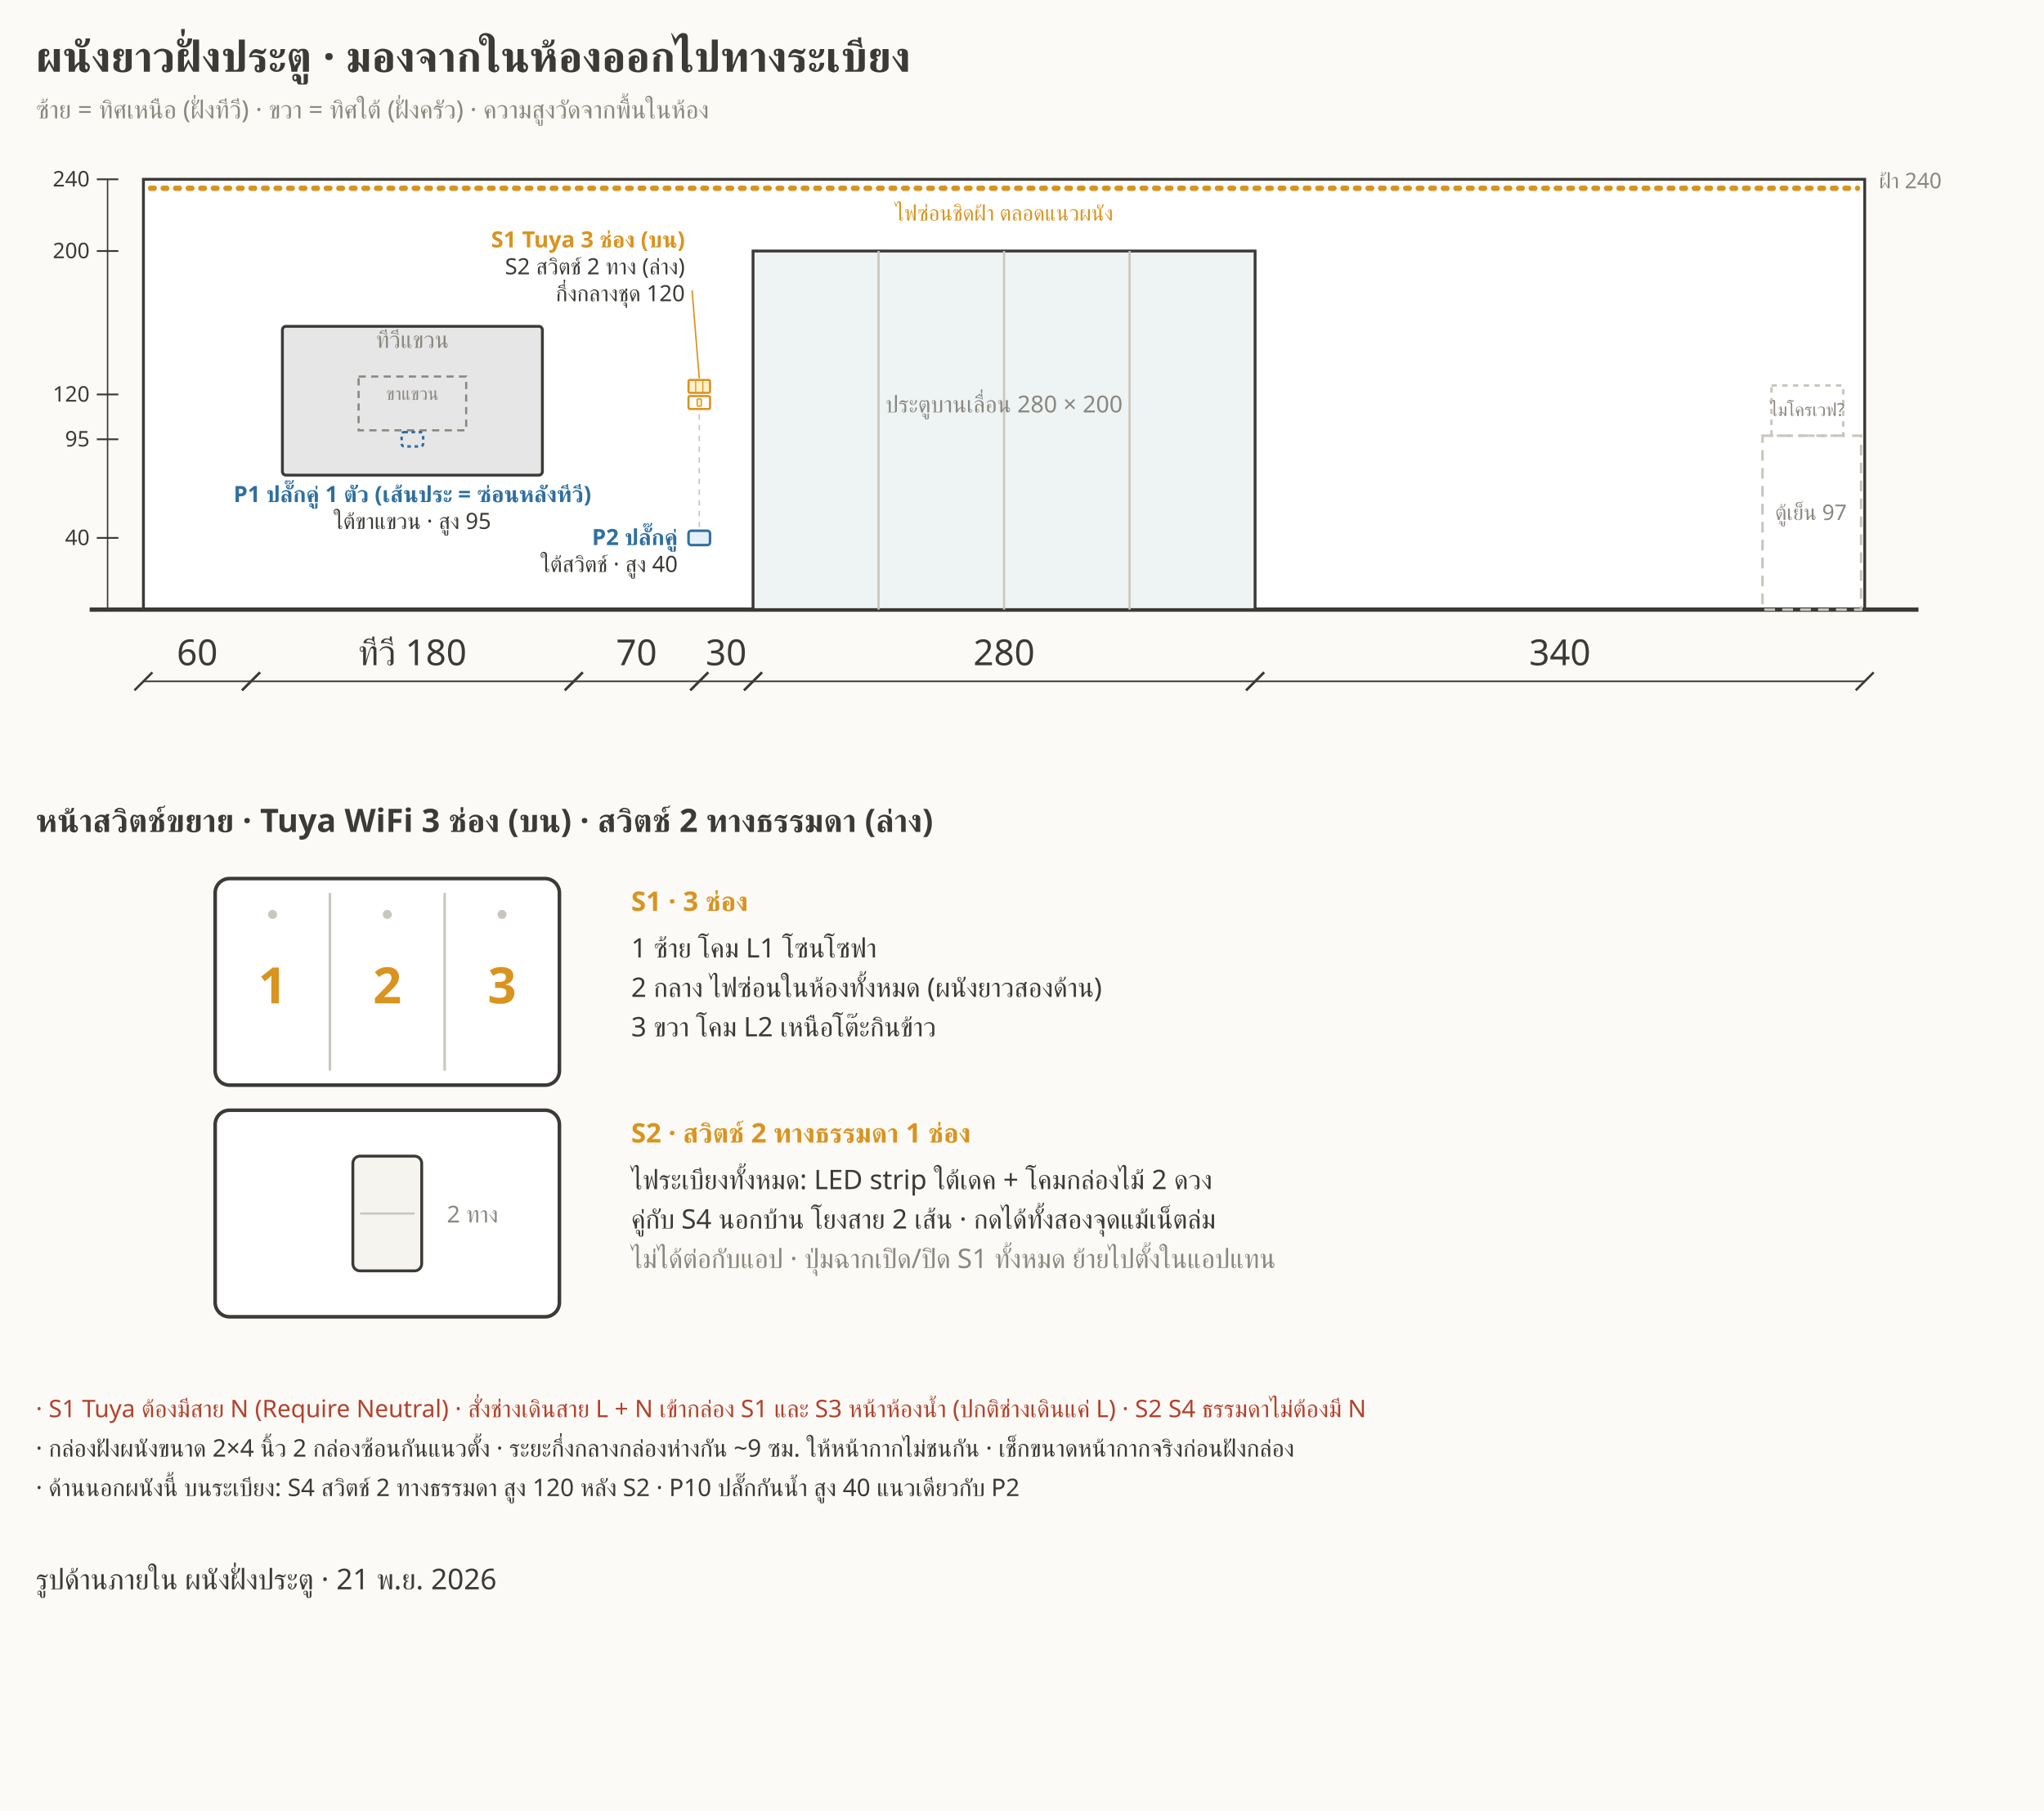
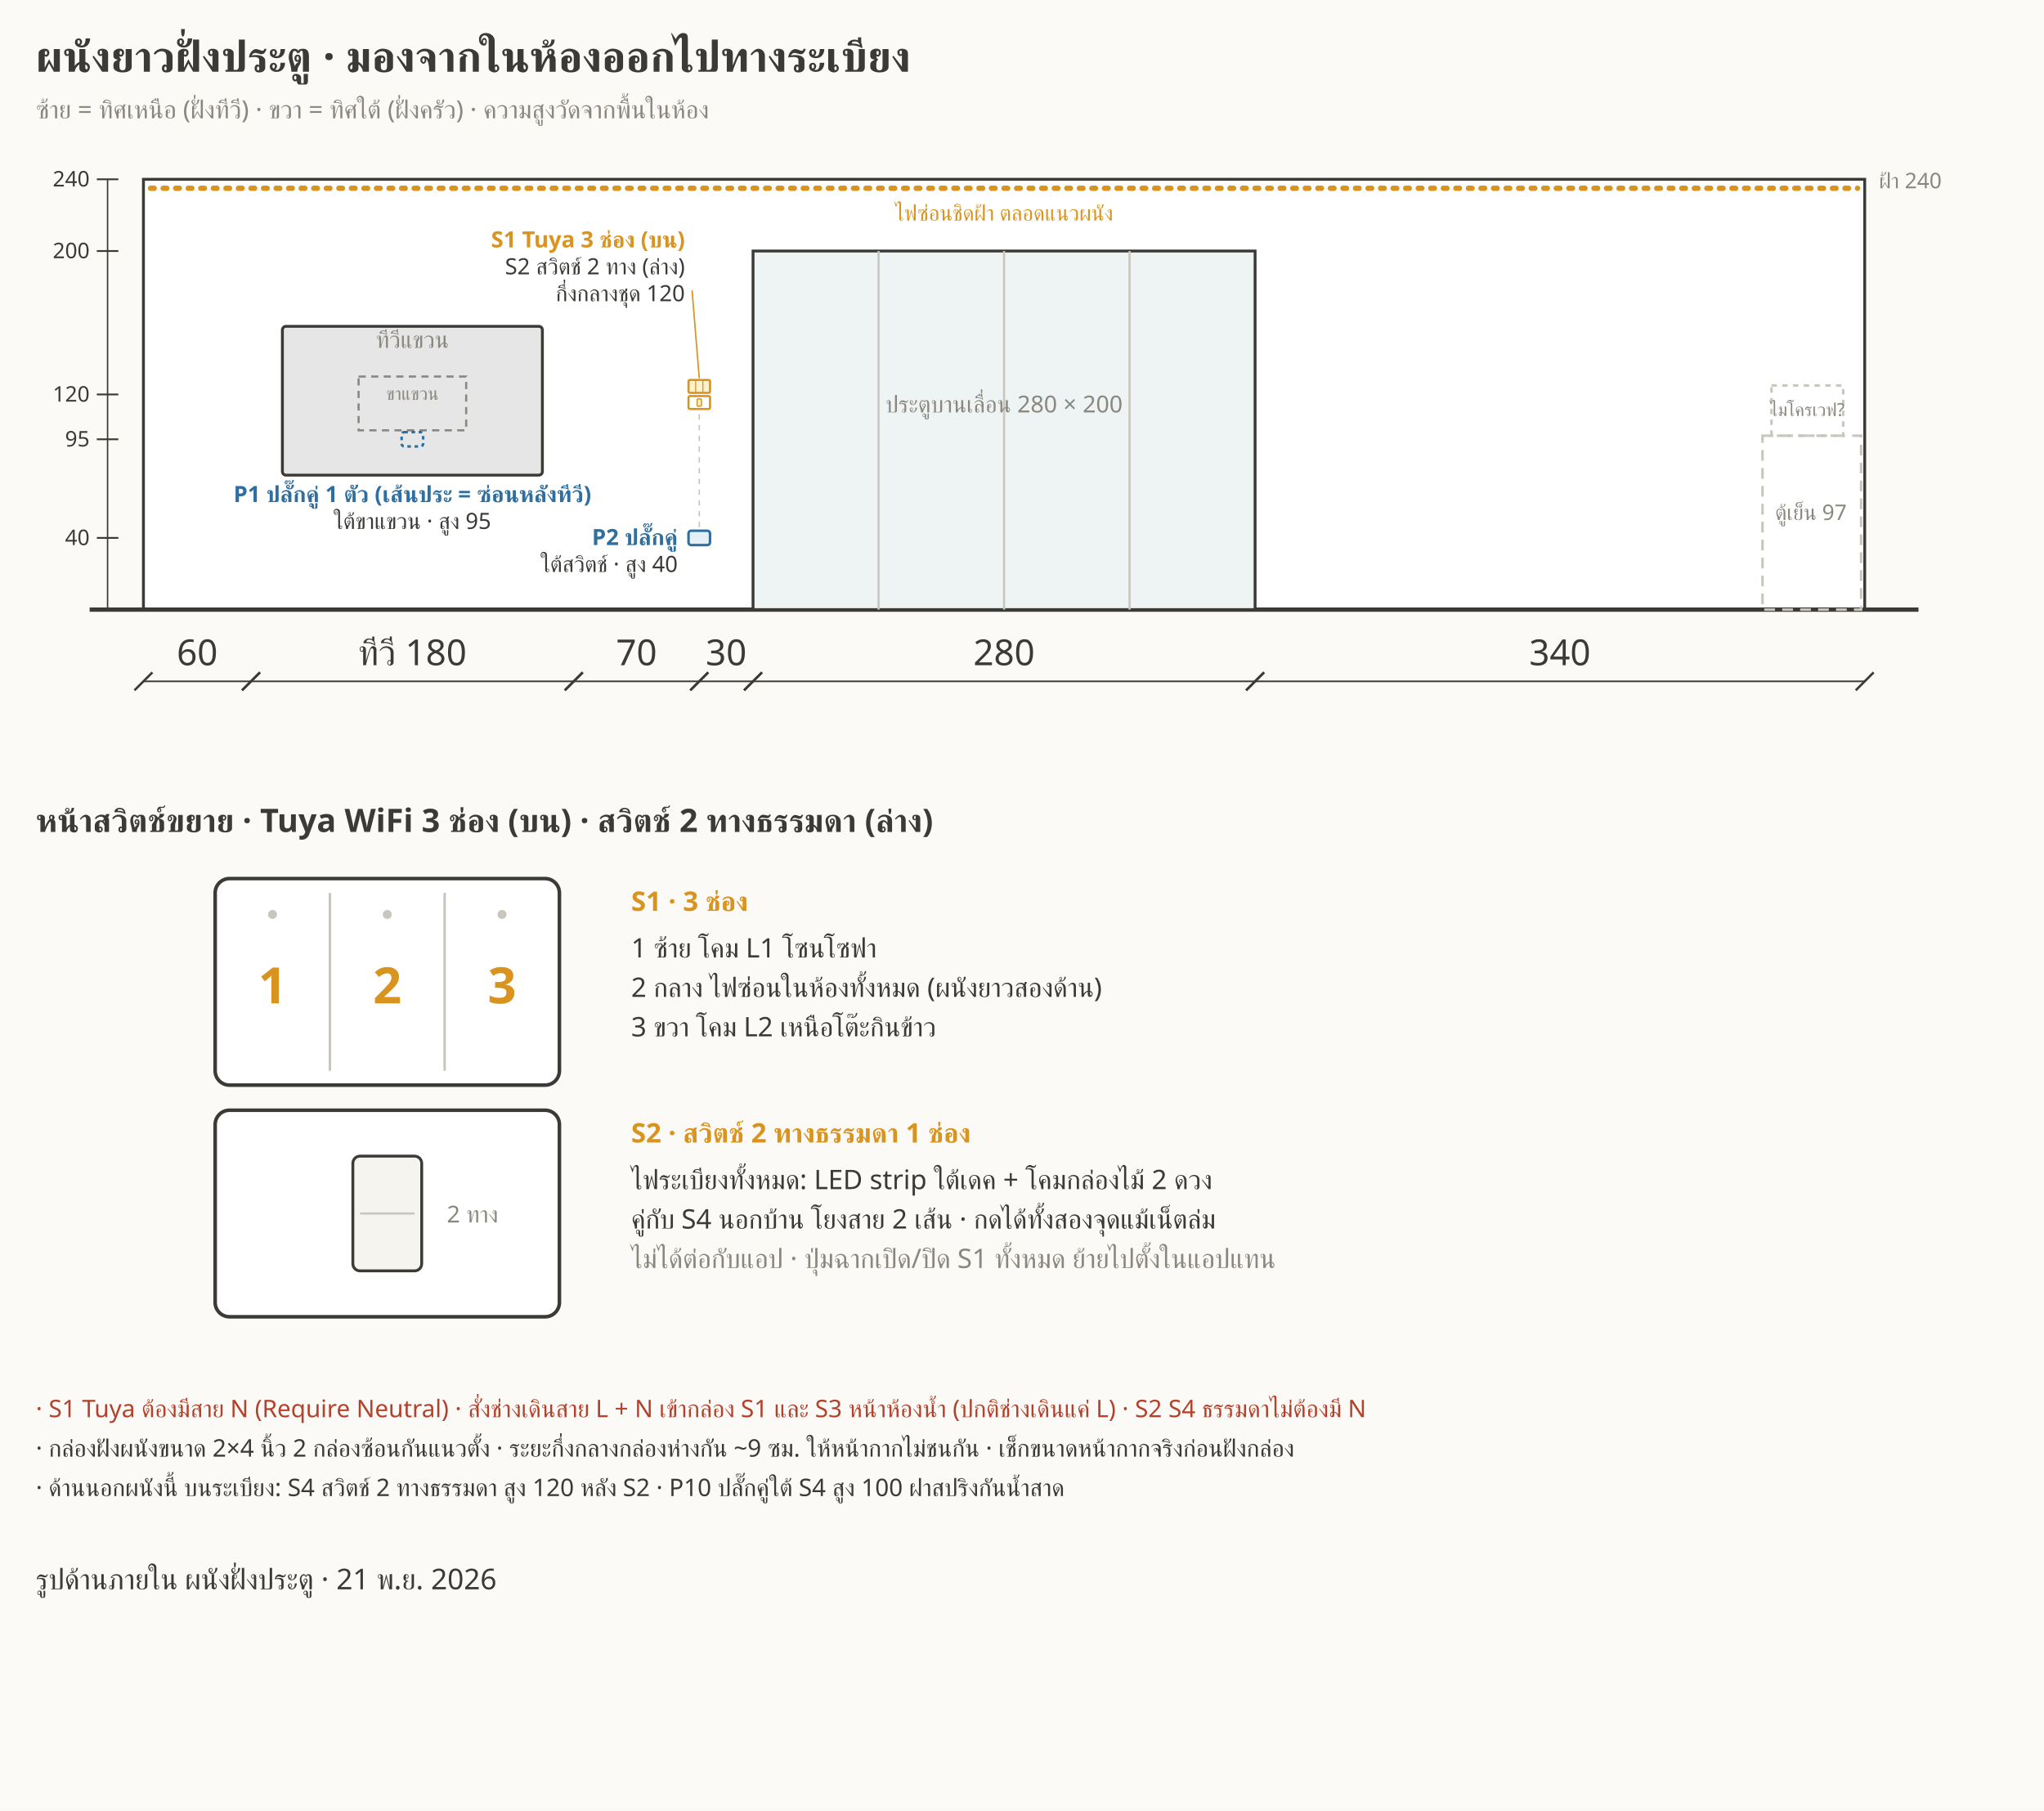
<svg xmlns="http://www.w3.org/2000/svg" viewBox="-80 -340 1140 1010" width="1140" height="1010" font-family="Leelawadee UI, Tahoma, sans-serif">
  <defs />
  <rect x="-80" y="-340" width="1140" height="1010" fill="#fbfaf6" />
  <text x="-60" y="-300" font-size="24" font-weight="600" text-anchor="start" fill="#3b3a36">ผนังยาวฝั่งประตู · มองจากในห้องออกไปทางระเบียง</text>
  <text x="-60" y="-274" font-size="14" font-weight="400" text-anchor="start" fill="#8a877f">ซ้าย = ทิศเหนือ (ฝั่งทีวี) · ขวา = ทิศใต้ (ฝั่งครัว) · ความสูงวัดจากพื้นในห้อง</text>
  <rect x="0" y="-240" width="960" height="240" fill="#ffffff" stroke="#3b3a36" stroke-width="1.6" />
  <line x1="-30" y1="0" x2="990" y2="0" stroke="#3b3a36" stroke-width="2.4" />
  <text x="968" y="-235" font-size="12" font-weight="400" text-anchor="start" fill="#8a877f">ฝ้า 240</text>
  <line x1="4" y1="-235" x2="956" y2="-235" stroke="#d9931f" stroke-width="3" stroke-dasharray="2 5" stroke-linecap="round" />
  <text x="480" y="-217" font-size="12" font-weight="400" text-anchor="middle" fill="#d9931f">ไฟซ่อนชิดฝ้า ตลอดแนวผนัง</text>
  <rect x="340" y="-200" width="280" height="200" fill="#eef3f4" stroke="#3b3a36" stroke-width="1.6" />
  <line x1="410" y1="-200" x2="410" y2="0" stroke="#c9c6bd" stroke-width="1.2" />
  <line x1="480" y1="-200" x2="480" y2="0" stroke="#c9c6bd" stroke-width="1.2" />
  <line x1="550" y1="-200" x2="550" y2="0" stroke="#c9c6bd" stroke-width="1.2" />
  <text x="480" y="-110" font-size="13" font-weight="400" text-anchor="middle" fill="#8a877f">ประตูบานเลื่อน 280 × 200</text>
  <rect x="903" y="-97" width="55" height="97" fill="none" stroke="#c9c6bd" stroke-width="1.4" stroke-dasharray="6 4" />
  <text x="930" y="-50" font-size="12" font-weight="400" text-anchor="middle" fill="#8a877f">ตู้เย็น 97</text>
  <rect x="908" y="-125" width="40" height="28" fill="none" stroke="#c9c6bd" stroke-width="1.4" stroke-dasharray="3 3" />
  <text x="928" y="-108" font-size="10" font-weight="400" text-anchor="middle" fill="#8a877f">ไมโครเวฟ?</text>
  <rect x="77.5" y="-158" width="145" height="83" rx="2" fill="#2f2e2b" fill-opacity="0.12" stroke="#3b3a36" stroke-width="1.6" />
  <text x="150" y="-146" font-size="13" font-weight="400" text-anchor="middle" fill="#8a877f">ทีวีแขวน</text>
  <rect x="120" y="-130" width="60" height="30" fill="none" stroke="#8a877f" stroke-width="1.2" stroke-dasharray="4 3" />
  <text x="150" y="-117" font-size="10" font-weight="400" text-anchor="middle" fill="#8a877f">ขาแขวน</text>
  <rect x="144" y="-99" width="12" height="8" rx="1.5" fill="none" stroke="#2f6f9f" stroke-width="1.4" stroke-dasharray="2 2" />
  <text x="150" y="-60" font-size="12.5" font-weight="600" text-anchor="middle" fill="#2f6f9f">P1 ปลั๊กคู่ 1 ตัว (เส้นประ = ซ่อนหลังทีวี)</text>
  <text x="150" y="-45" font-size="12.5" font-weight="400" text-anchor="middle" fill="#3b3a36">ใต้ขาแขวน · สูง 95</text>
  <rect x="304" y="-128.1" width="12" height="7.2" rx="0.8" fill="#fff1cc" stroke="#d9931f" stroke-width="1.2" />
  <line x1="308" y1="-128.1" x2="308" y2="-120.9" stroke="#d9931f" stroke-width="0.6" />
  <line x1="312" y1="-128.1" x2="312" y2="-120.9" stroke="#d9931f" stroke-width="0.6" />
  <rect x="304" y="-119.1" width="12" height="7.2" rx="0.8" fill="#fff" stroke="#d9931f" stroke-width="1.2" />
  <rect x="308.8" y="-117.5" width="2.4" height="4" rx="0.4" fill="#fff1cc" stroke="#d9931f" stroke-width="0.7" />
  <line x1="310" y1="-129" x2="306" y2="-178" stroke="#d9931f" stroke-width="0.8" />
  <text x="302" y="-202" font-size="12.5" font-weight="600" text-anchor="end" fill="#d9931f">S1 Tuya 3 ช่อง (บน)</text>
  <text x="302" y="-187" font-size="12.5" font-weight="400" text-anchor="end" fill="#3b3a36">S2 สวิตช์ 2 ทาง (ล่าง)</text>
  <text x="302" y="-172" font-size="12.5" font-weight="400" text-anchor="end" fill="#3b3a36">กึ่งกลางชุด 120</text>
  <rect x="304" y="-44" width="12" height="8" rx="1.5" fill="#e4eff8" stroke="#2f6f9f" stroke-width="1.4" />
  <line x1="310" y1="-46" x2="310" y2="-110" stroke="#c9c6bd" stroke-width="0.8" stroke-dasharray="3 3" />
  <text x="298" y="-36" font-size="12.5" font-weight="600" text-anchor="end" fill="#2f6f9f">P2 ปลั๊กคู่</text>
  <text x="298" y="-21" font-size="12.5" font-weight="400" text-anchor="end" fill="#3b3a36">ใต้สวิตช์ · สูง 40</text>
  <line x1="-26" y1="-40" x2="-14" y2="-40" stroke="#3b3a36" stroke-width="1" />
  <text x="-30" y="-36" font-size="12" font-weight="400" text-anchor="end" fill="#3b3a36">40</text>
  <line x1="-26" y1="-95" x2="-14" y2="-95" stroke="#3b3a36" stroke-width="1" />
  <text x="-30" y="-91" font-size="12" font-weight="400" text-anchor="end" fill="#3b3a36">95</text>
  <line x1="-26" y1="-120" x2="-14" y2="-120" stroke="#3b3a36" stroke-width="1" />
  <text x="-30" y="-116" font-size="12" font-weight="400" text-anchor="end" fill="#3b3a36">120</text>
  <line x1="-26" y1="-200" x2="-14" y2="-200" stroke="#3b3a36" stroke-width="1" />
  <text x="-30" y="-196" font-size="12" font-weight="400" text-anchor="end" fill="#3b3a36">200</text>
  <line x1="-26" y1="-240" x2="-14" y2="-240" stroke="#3b3a36" stroke-width="1" />
  <text x="-30" y="-236" font-size="12" font-weight="400" text-anchor="end" fill="#3b3a36">240</text>
  <line x1="-20" y1="0" x2="-20" y2="-240" stroke="#3b3a36" stroke-width="0.8" />
  <g>
    <line x1="0" y1="40" x2="60" y2="40" stroke="#3b3a36" stroke-width="0.9" />
    <line x1="-5" y1="45" x2="5" y2="35" stroke="#3b3a36" stroke-width="1.3" />
    <line x1="55" y1="45" x2="65" y2="35" stroke="#3b3a36" stroke-width="1.3" />
    <text x="30" y="31" font-size="20" font-weight="500" text-anchor="middle" fill="#3b3a36">60</text>
  </g>
  <g>
    <line x1="60" y1="40" x2="240" y2="40" stroke="#3b3a36" stroke-width="0.9" />
    <line x1="55" y1="45" x2="65" y2="35" stroke="#3b3a36" stroke-width="1.3" />
    <line x1="235" y1="45" x2="245" y2="35" stroke="#3b3a36" stroke-width="1.3" />
    <text x="150" y="31" font-size="20" font-weight="500" text-anchor="middle" fill="#3b3a36">ทีวี 180</text>
  </g>
  <g>
    <line x1="240" y1="40" x2="310" y2="40" stroke="#3b3a36" stroke-width="0.9" />
    <line x1="235" y1="45" x2="245" y2="35" stroke="#3b3a36" stroke-width="1.3" />
    <line x1="305" y1="45" x2="315" y2="35" stroke="#3b3a36" stroke-width="1.3" />
    <text x="275" y="31" font-size="20" font-weight="500" text-anchor="middle" fill="#3b3a36">70</text>
  </g>
  <g>
    <line x1="310" y1="40" x2="340" y2="40" stroke="#3b3a36" stroke-width="0.9" />
    <line x1="305" y1="45" x2="315" y2="35" stroke="#3b3a36" stroke-width="1.3" />
    <line x1="335" y1="45" x2="345" y2="35" stroke="#3b3a36" stroke-width="1.3" />
    <text x="325" y="31" font-size="20" font-weight="500" text-anchor="middle" fill="#3b3a36">30</text>
  </g>
  <g>
    <line x1="340" y1="40" x2="620" y2="40" stroke="#3b3a36" stroke-width="0.9" />
    <line x1="335" y1="45" x2="345" y2="35" stroke="#3b3a36" stroke-width="1.3" />
    <line x1="615" y1="45" x2="625" y2="35" stroke="#3b3a36" stroke-width="1.3" />
    <text x="480" y="31" font-size="20" font-weight="500" text-anchor="middle" fill="#3b3a36">280</text>
  </g>
  <g>
    <line x1="620" y1="40" x2="960" y2="40" stroke="#3b3a36" stroke-width="0.9" />
    <line x1="615" y1="45" x2="625" y2="35" stroke="#3b3a36" stroke-width="1.3" />
    <line x1="955" y1="45" x2="965" y2="35" stroke="#3b3a36" stroke-width="1.3" />
    <text x="790" y="31" font-size="20" font-weight="500" text-anchor="middle" fill="#3b3a36">340</text>
  </g>
  <text x="-60" y="124" font-size="18" font-weight="600" text-anchor="start" fill="#3b3a36">หน้าสวิตช์ขยาย · Tuya WiFi 3 ช่อง (บน) · สวิตช์ 2 ทางธรรมดา (ล่าง)</text>
  <rect x="40" y="150" width="192" height="115.2" rx="8" fill="#fff" stroke="#3b3a36" stroke-width="2" />
  <circle cx="72" cy="170" r="2.5" fill="#c9c6bd" />
  <text x="72" y="219.6" font-size="28" font-weight="700" text-anchor="middle" fill="#d9931f">1</text>
  <line x1="104" y1="158" x2="104" y2="257.2" stroke="#c9c6bd" stroke-width="1.4" />
  <circle cx="136" cy="170" r="2.5" fill="#c9c6bd" />
  <text x="136" y="219.6" font-size="28" font-weight="700" text-anchor="middle" fill="#d9931f">2</text>
  <line x1="168" y1="158" x2="168" y2="257.2" stroke="#c9c6bd" stroke-width="1.4" />
  <circle cx="200" cy="170" r="2.5" fill="#c9c6bd" />
  <text x="200" y="219.6" font-size="28" font-weight="700" text-anchor="middle" fill="#d9931f">3</text>
  <rect x="40" y="279.2" width="192" height="115.2" rx="8" fill="#fff" stroke="#3b3a36" stroke-width="2" />
  <rect x="116.8" y="304.8" width="38.4" height="64" rx="4" fill="#f6f4ef" stroke="#3b3a36" stroke-width="1.6" />
  <line x1="120.8" y1="336.8" x2="151.2" y2="336.8" stroke="#c9c6bd" stroke-width="1.2" />
  <text x="169.2" y="341.8" font-size="13" font-weight="400" text-anchor="start" fill="#8a877f">2 ทาง</text>
  <text x="272" y="168" font-size="15" font-weight="600" text-anchor="start" fill="#d9931f">S1 · 3 ช่อง</text>
  <text x="272" y="194" font-size="15" font-weight="400" text-anchor="start" fill="#3b3a36">1 ซ้าย   โคม L1 โซนโซฟา</text>
  <text x="272" y="216" font-size="15" font-weight="400" text-anchor="start" fill="#3b3a36">2 กลาง   ไฟซ่อนในห้องทั้งหมด (ผนังยาวสองด้าน)</text>
  <text x="272" y="238" font-size="15" font-weight="400" text-anchor="start" fill="#3b3a36">3 ขวา    โคม L2 เหนือโต๊ะกินข้าว</text>
  <text x="272" y="297.2" font-size="15" font-weight="600" text-anchor="start" fill="#d9931f">S2 · สวิตช์ 2 ทางธรรมดา 1 ช่อง</text>
  <text x="272" y="323.2" font-size="15" font-weight="400" text-anchor="start" fill="#3b3a36">ไฟระเบียงทั้งหมด: LED strip ใต้เดค + โคมกล่องไม้ 2 ดวง</text>
  <text x="272" y="345.2" font-size="15" font-weight="400" text-anchor="start" fill="#3b3a36">คู่กับ S4 นอกบ้าน โยงสาย 2 เส้น · กดได้ทั้งสองจุดแม้เน็ตล่ม</text>
  <text x="272" y="367.2" font-size="15" font-weight="400" text-anchor="start" fill="#8a877f">ไม่ได้ต่อกับแอป · ปุ่มฉากเปิด/ปิด S1 ทั้งหมด ย้ายไปตั้งในแอปแทน</text>
  <text x="-60" y="450.4" font-size="13.5" font-weight="400" text-anchor="start" fill="#b3412c">· S1 Tuya ต้องมีสาย N (Require Neutral) · สั่งช่างเดินสาย L + N เข้ากล่อง S1 และ S3 หน้าห้องน้ำ (ปกติช่างเดินแค่ L) · S2 S4 ธรรมดาไม่ต้องมี N</text>
  <text x="-60" y="472.4" font-size="13.5" font-weight="400" text-anchor="start" fill="#3b3a36">· กล่องฝังผนังขนาด 2×4 นิ้ว 2 กล่องซ้อนกันแนวตั้ง · ระยะกึ่งกลางกล่องห่างกัน ~9 ซม. ให้หน้ากากไม่ชนกัน · เช็กขนาดหน้ากากจริงก่อนฝังกล่อง</text>
-   <text x="-60" y="494.4" font-size="13.5" font-weight="400" text-anchor="start" fill="#3b3a36">· ด้านนอกผนังนี้ บนระเบียง: S4 สวิตช์ 2 ทางธรรมดา สูง 120 หลัง S2 · P10 ปลั๊กกันน้ำ สูง 40 แนวเดียวกับ P2</text>
+   <text x="-60" y="494.4" font-size="13.5" font-weight="400" text-anchor="start" fill="#3b3a36">· ด้านนอกผนังนี้ บนระเบียง: S4 สวิตช์ 2 ทางธรรมดา สูง 120 หลัง S2 · P10 ปลั๊กคู่ใต้ S4 สูง 100 ฝาสปริงกันน้ำสาด</text>
  <text x="-60" y="546.4" font-size="16" font-weight="400" text-anchor="start" fill="#3b3a36">รูปด้านภายใน ผนังฝั่งประตู · 21 พ.ย. 2026</text>
</svg>
